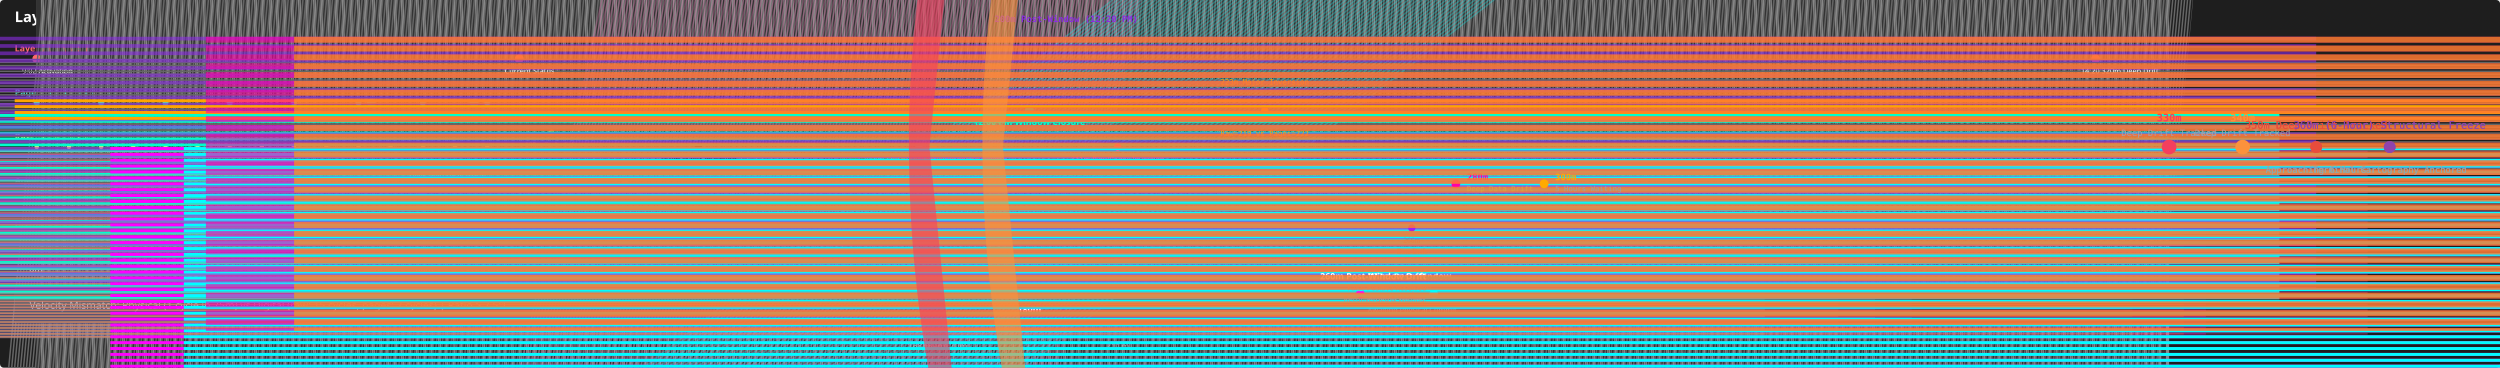
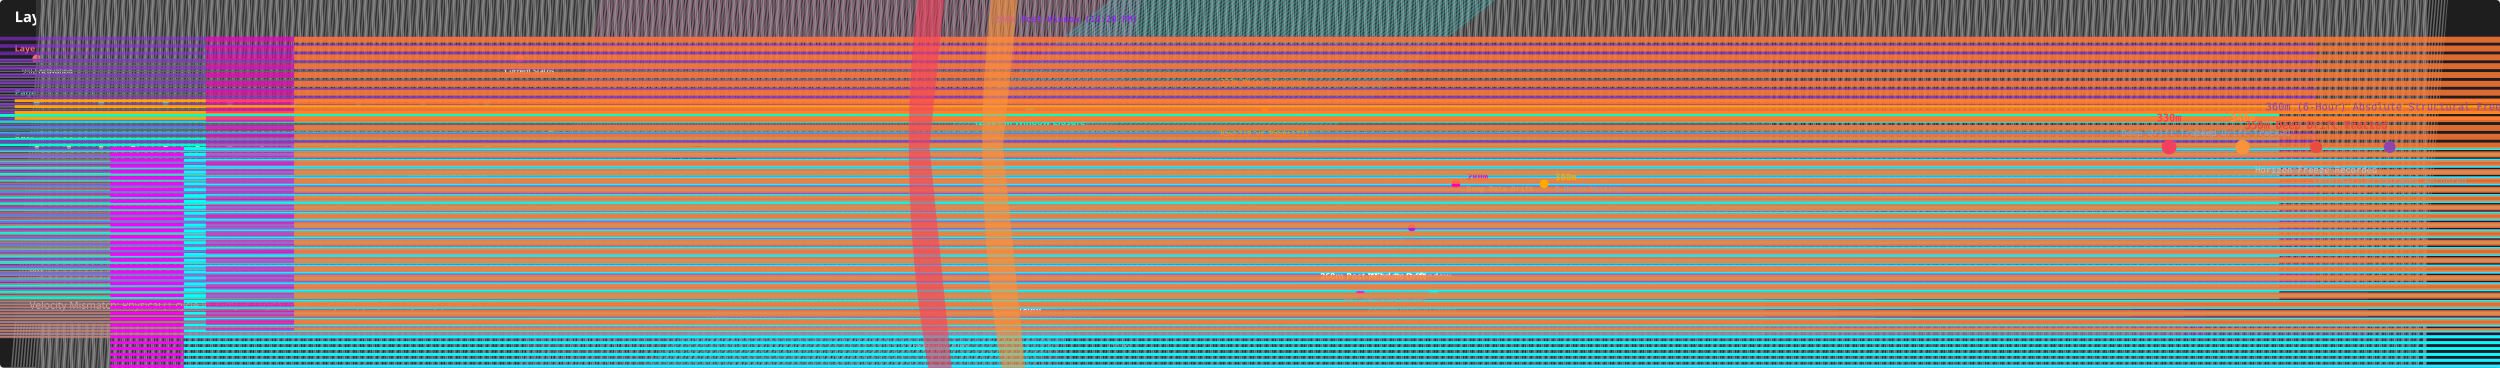
<svg xmlns="http://www.w3.org/2000/svg" baseProfile="full" height="500" version="1.1" width="3400" viewBox="0 0 3400 500">
  <defs />
  <rect fill="#1e1e1e" height="500" rx="5" ry="5" width="3400" x="0" y="0" />
  <text fill="#ffffff" font-family="sans-serif" font-size="20px" font-weight="bold" x="20" y="30">Layer 7 Physical Constraint Timeline</text>
-   <line stroke="#888888" stroke-width="3400" x1="50" x2="2950" y1="350" y2="350" />
+   <line stroke="#888888" stroke-width="3400" x1="50" x2="3300" y1="350" y2="350" />
  <text fill="#ff6b6b" font-family="sans-serif" font-size="12px" font-weight="bold" x="20" y="70">Layer 7 (Physical)</text>
-   <line stroke="#333333" stroke-dasharray="5,5" stroke-width="3400" x1="50" x2="2950" y1="80" y2="80" />
+   <line stroke="#333333" stroke-dasharray="5,5" stroke-width="3400" x1="50" x2="3300" y1="80" y2="80" />
  <text fill="#4ecdc4" font-family="sans-serif" font-size="12px" font-weight="bold" x="20" y="130">Pages Cache (600s TTL)</text>
-   <line stroke="#333333" stroke-dasharray="5,5" stroke-width="3400" x1="50" x2="2950" y1="140" y2="140" />
+   <line stroke="#333333" stroke-dasharray="5,5" stroke-width="3400" x1="50" x2="3300" y1="140" y2="140" />
  <text fill="#ffe66d" font-family="sans-serif" font-size="12px" font-weight="bold" x="20" y="190">Raw Cache (300s TTL)</text>
-   <line stroke="#333333" stroke-dasharray="5,5" stroke-width="3400" x1="50" x2="2950" y1="200" y2="200" />
+   <line stroke="#333333" stroke-dasharray="5,5" stroke-width="3400" x1="50" x2="3300" y1="200" y2="200" />
  <text fill="#9b59b6" font-family="sans-serif" font-size="12px" font-weight="bold" x="20" y="250">Agent Activity</text>
-   <line stroke="#333333" stroke-dasharray="5,5" stroke-width="3400" x1="50" x2="2950" y1="260" y2="260" />
+   <line stroke="#333333" stroke-dasharray="5,5" stroke-width="3400" x1="50" x2="3300" y1="260" y2="260" />
  <text fill="#3498db" font-family="sans-serif" font-size="12px" font-weight="bold" x="20" y="310">Historical Echoes</text>
-   <line stroke="#333333" stroke-dasharray="5,5" stroke-width="3400" x1="50" x2="2950" y1="320" y2="320" />
+   <line stroke="#333333" stroke-dasharray="5,5" stroke-width="3400" x1="50" x2="3300" y1="320" y2="320" />
  <circle cx="50.0" cy="80" fill="#ff6b6b" r="6" />
-   <line stroke="#666666" stroke-dasharray="2,2" stroke-width="3400" x1="50" x2="2950" y1="80" y2="350" />
+   <line stroke="#666666" stroke-dasharray="2,2" stroke-width="3400" x1="50" x2="3300" y1="80" y2="350" />
  <text fill="#ffffff" font-family="sans-serif" font-size="12px" x="40.0" y="370">0m</text>
  <text fill="#ffffff" font-family="sans-serif" font-size="10px" x="30.0" y="100">9:02 Activation</text>
  <circle cx="505.0" cy="140" fill="#4ecdc4" r="6" />
  <line stroke="#666666" stroke-dasharray="2,2" stroke-width="3400" x1="505.0" x2="505.0" y1="140" y2="350" />
  <text fill="#ffffff" font-family="sans-serif" font-size="12px" x="495.0" y="370">52m</text>
  <text fill="#ffffff" font-family="sans-serif" font-size="10px" x="485.0" y="160">9:54 Pages Live</text>
  <circle cx="575.0" cy="260" fill="#9b59b6" r="6" />
  <line stroke="#666666" stroke-dasharray="2,2" stroke-width="3400" x1="575.0" x2="575.0" y1="260" y2="350" />
  <text fill="#ffffff" font-family="sans-serif" font-size="12px" x="565.0" y="370">60m</text>
  <text fill="#ffffff" font-family="sans-serif" font-size="10px" x="555.0" y="240">10:02 60m False Alarm</text>
  <circle cx="645.0" cy="140" fill="#4ecdc4" r="6" />
  <line stroke="#666666" stroke-dasharray="2,2" stroke-width="3400" x1="645.0" x2="645.0" y1="140" y2="350" />
  <text fill="#ffffff" font-family="sans-serif" font-size="12px" x="635.0" y="370">68m</text>
  <text fill="#ffffff" font-family="sans-serif" font-size="10px" x="625.0" y="160">10:10 MLF Sync Completes</text>
  <circle cx="671.25" cy="320" fill="#3498db" r="6" />
  <line stroke="#666666" stroke-dasharray="2,2" stroke-width="3400" x1="671.25" x2="671.25" y1="320" y2="350" />
  <text fill="#ffffff" font-family="sans-serif" font-size="12px" x="661.25" y="370">71m</text>
  <text fill="#ffffff" font-family="sans-serif" font-size="10px" x="651.25" y="300">10:13 Historical Echo (Day 71)</text>
  <circle cx="706.25" cy="80" fill="#ff6b6b" r="6" />
  <line stroke="#666666" stroke-dasharray="2,2" stroke-width="3400" x1="706.25" x2="706.25" y1="80" y2="350" />
  <text fill="#ffffff" font-family="sans-serif" font-size="12px" x="696.25" y="370">75m</text>
  <text fill="#ffffff" font-family="sans-serif" font-size="10px" x="686.25" y="100">Current Status</text>
  <circle cx="50.0" cy="200" fill="#ffe66d" r="3" />
  <circle cx="93.75" cy="200" fill="#ffe66d" r="3" />
  <circle cx="137.5" cy="200" fill="#ffe66d" r="3" />
  <circle cx="181.25" cy="200" fill="#ffe66d" r="3" />
  <circle cx="225.0" cy="200" fill="#ffe66d" r="3" />
  <circle cx="268.75" cy="200" fill="#ffe66d" r="3" />
  <circle cx="312.5" cy="200" fill="#ffe66d" r="3" />
  <circle cx="356.25" cy="200" fill="#ffe66d" r="3" />
  <circle cx="400.0" cy="200" fill="#ffe66d" r="3" />
  <circle cx="443.75" cy="200" fill="#ffe66d" r="3" />
  <circle cx="487.5" cy="200" fill="#ffe66d" r="3" />
  <circle cx="531.25" cy="200" fill="#ffe66d" r="3" />
  <circle cx="575.0" cy="200" fill="#ffe66d" r="3" />
  <circle cx="618.75" cy="200" fill="#ffe66d" r="3" />
  <circle cx="662.5" cy="200" fill="#ffe66d" r="3" />
  <circle cx="50.0" cy="140" fill="#4ecdc4" r="4" />
  <circle cx="137.5" cy="140" fill="#4ecdc4" r="4" />
  <circle cx="225.0" cy="140" fill="#4ecdc4" r="4" />
  <circle cx="312.5" cy="140" fill="#4ecdc4" r="4" />
  <circle cx="400.0" cy="140" fill="#4ecdc4" r="4" />
  <circle cx="487.5" cy="140" fill="#4ecdc4" r="4" />
  <circle cx="575.0" cy="140" fill="#4ecdc4" r="4" />
  <circle cx="662.5" cy="140" fill="#4ecdc4" r="4" />
-   <circle cx="2850.0" cy="80" fill="#ff6b6b" r="6" />
-   <line stroke="#666666" stroke-dasharray="2,2" stroke-width="3400" x1="2850.0" x2="2850.0" y1="80" y2="350" />
-   <text fill="#ffffff" font-family="sans-serif" font-size="12px" x="2840.0" y="370">320m</text>
-   <text fill="#ffffff" font-family="sans-serif" font-size="10px" x="2830.0" y="100">14:20 320m Deep Drift</text>
  <rect fill="#2a2a2a" height="50" rx="5" ry="5" width="3400" x="20" y="390" />
  <text fill="#ffffff" font-family="sans-serif" font-size="14px" x="40" y="420">Velocity Mismatch: Physical (1 cycle in 75m) vs Digital (raw: 15 cycles, pages: 7 cycles) | Ratio &gt; 7.5:1</text>
  <circle cx="750" cy="180" r="4" fill="#E8B042" opacity="0.6" />
  <text x="750" y="200" fill="#E8B042" opacity="0.8" font-size="10" text-anchor="middle">105m Cache Split</text>
  <text x="780" y="270" font-family="monospace" font-size="10" fill="#a89984" text-anchor="middle">110m Cache Stratification</text>
  <circle cx="700" cy="300" r="5" fill="#4ade80" />
  <text x="700" y="320" font-family="sans-serif" font-size="10" fill="#4ade80" text-anchor="middle">123m Systemic Rhythm</text>
  <line x1="700" y1="305" x2="700" y2="460" stroke="#4ade80" stroke-width="3400" stroke-dasharray="2,2" opacity="0.3" />
  <circle cx="700" cy="300" r="5" fill="#4ade80" />
  <text x="700" y="320" font-family="sans-serif" font-size="10" fill="#4ade80" text-anchor="middle">130m structural tear</text>
  <line x1="700" y1="305" x2="700" y2="460" stroke="#4ade80" stroke-width="3400" stroke-dasharray="2,2" opacity="0.3" />
  <circle cx="700" cy="300" r="5" fill="#4ade80" />
  <text x="700" y="320" font-family="sans-serif" font-size="10" fill="#4ade80" text-anchor="middle">138m structural tear</text>
  <line x1="700" y1="305" x2="700" y2="460" stroke="#4ade80" stroke-width="3400" stroke-dasharray="2,2" opacity="0.3" />
  <circle cx="750" cy="300" r="5" fill="#f472b6" />
  <text x="750" y="320" font-family="sans-serif" font-size="10" fill="#f472b6" text-anchor="middle">148m Inversion Split</text>
  <line x1="750" y1="305" x2="1450" y2="460" stroke="#f472b6" stroke-width="3400" stroke-dasharray="2,2" opacity="0.3" />
  <circle cx="800" cy="300" r="5" fill="#facc15" />
  <text x="800" y="320" font-family="sans-serif" font-size="10" fill="#facc15" text-anchor="middle">152m Cache Re-Split</text>
  <line x1="800" y1="305" x2="800" y2="460" stroke="#facc15" stroke-width="3400" stroke-dasharray="2,2" opacity="0.3" />
  <circle cx="850" cy="250" r="5" fill="#f87171" />
  <text x="850" y="270" font-family="sans-serif" font-size="10" fill="#f87171" text-anchor="middle">157m 5-Min Tear</text>
  <line x1="850" y1="255" x2="850" y2="460" stroke="#f87171" stroke-width="3400" stroke-dasharray="2,2" opacity="0.3" />
  <circle cx="900" cy="350" r="5" fill="#3b82f6" />
  <text x="900" y="370" font-family="sans-serif" font-size="10" fill="#3b82f6" text-anchor="middle">158m Re-Inversion</text>
  <line x1="900" y1="355" x2="900" y2="460" stroke="#3b82f6" stroke-width="3400" stroke-dasharray="2,2" opacity="0.3" />
  <circle cx="950" cy="200" r="5" fill="#fuchsia" />
  <text x="950" y="220" font-family="sans-serif" font-size="10" fill="#fuchsia" text-anchor="middle">159m Major Inversion</text>
  <line x1="950" y1="205" x2="950" y2="460" stroke="#fuchsia" stroke-width="3400" stroke-dasharray="2,2" opacity="0.3" />
  <circle cx="1200" cy="200" r="5" fill="#00ff00" />
  <text x="1200" y="220" font-family="sans-serif" font-size="10" fill="#00ff00" text-anchor="middle">164m Hierarchy Restored</text>
  <line x1="1200" y1="205" x2="1200" y2="460" stroke="#00ff00" stroke-width="3400" stroke-dasharray="2,2" opacity="0.3" />
  <circle cx="1250" cy="200" r="5" fill="#00ffff" />
  <text x="1250" y="220" font-family="sans-serif" font-size="10" fill="#00ffff" text-anchor="middle">168m End of Window Approach</text>
  <line x1="1250" y1="205" x2="1450" y2="460" stroke="#00ffff" stroke-width="3400" stroke-dasharray="2,2" opacity="0.3" />
  <text x="1250" y="475" font-family="sans-serif" font-size="12" fill="#aaa" text-anchor="middle">168m</text>
  <circle cx="1300" cy="200" r="5" fill="#ff00ff" />
  <text x="1300" y="220" font-family="sans-serif" font-size="10" fill="#ff00ff" text-anchor="middle">170m Pre-Closing Divergence</text>
  <line x1="1300" y1="205" x2="1300" y2="460" stroke="#ff00ff" stroke-width="3400" stroke-dasharray="2,2" opacity="0.3" />
  <text x="1300" y="475" font-family="sans-serif" font-size="12" fill="#aaa" text-anchor="middle">170m</text>
  <circle cx="1270" cy="200" r="5" fill="#ff8800" />
  <text x="1270" y="220" font-family="sans-serif" font-size="10" fill="#ff8800" text-anchor="middle">169m Secondary Inversion</text>
  <line x1="1270" y1="205" x2="1270" y2="460" stroke="#ff8800" stroke-width="3400" stroke-dasharray="2,2" opacity="0.3" />
  <text x="1270" y="475" font-family="sans-serif" font-size="12" fill="#aaa" text-anchor="middle">169m</text>
  <circle cx="1400" cy="150" r="6" fill="#00ffcc" />
  <text x="1400" y="170" font-family="sans-serif" font-size="12" font-weight="bold" fill="#00ffcc" text-anchor="middle">12:00 PM Window Closure</text>
  <line x1="1400" y1="155" x2="1400" y2="410" stroke="#00ffcc" stroke-width="3400" stroke-dasharray="4,4" />
  <text x="1400" y="425" font-family="sans-serif" font-size="12" font-weight="bold" fill="#ffffff" text-anchor="middle">180m</text>
  <line x1="1450" y1="50" x2="1450" y2="400" stroke="#8a2be2" stroke-width="3400" stroke-dasharray="5,5" opacity="0.6" />
  <text x="1450" y="30" fill="#8a2be2" font-size="12" font-family="monospace" font-weight="bold" text-anchor="middle">200m Post-Window (12:20 PM)</text>
  <text x="1450" y="420" fill="#8a2be2" font-size="10" font-family="monospace" text-anchor="middle">Data Layer Drift</text>
  <circle cx="1520" cy="200" r="5" fill="#ff55aa" />
  <text x="1520" y="220" font-family="sans-serif" font-size="10" fill="#ff55aa" text-anchor="middle">211m Raw/Pages Inversion</text>
  <line x1="1520" y1="205" x2="1520" y2="460" stroke="#ff55aa" stroke-width="3400" stroke-dasharray="2,2" opacity="0.3" />
  <text x="1520" y="475" font-family="sans-serif" font-size="12" fill="#aaa" text-anchor="middle">211m</text>
  <line x1="1720" y1="135" x2="1720" y2="165" stroke="#FFA500" stroke-width="3400" stroke-dasharray="4,4" />
  <circle cx="1720" cy="150" r="5" fill="#FFA500" />
  <text x="1720" y="115" font-family="monospace" font-size="10" fill="#FFA500" text-anchor="middle">223m Major Inversion</text>
  <text x="1720" y="185" font-family="monospace" font-size="10" fill="#FFA500" text-anchor="middle">Raw=219 vs Pages=222</text>
  <line x1="1850" y1="200" x2="1850" y2="600" stroke="#ff00ff" stroke-width="3400" stroke-dasharray="4,4" />
  <circle cx="1850" cy="400" r="6" fill="#ff00ff" />
  <text x="1860" y="380" fill="#ffffff" font-family="sans-serif" font-size="12" font-weight="bold">237m Post-Window</text>
  <text x="1860" y="395" fill="#a0a0a0" font-family="sans-serif" font-size="10">Showcase Dry Run</text>
  <text x="1860" y="410" fill="#a0a0a0" font-family="sans-serif" font-size="10">commits verified.</text>
  <text x="1860" y="425" fill="#a0a0a0" font-family="sans-serif" font-size="10">Awaiting Physical Commit.</text>
  <line x1="1950" y1="200" x2="1950" y2="600" stroke="#00ffff" stroke-width="3400" stroke-dasharray="4,4" />
  <circle cx="1950" cy="400" r="6" fill="#00ffff" />
  <text x="1940" y="380" fill="#ffffff" font-family="sans-serif" font-size="12" font-weight="bold" text-anchor="end">260m Post-Window Drift</text>
  <text x="1940" y="395" fill="#a0a0a0" font-family="sans-serif" font-size="10" text-anchor="end">False Positive Resolved</text>
  <text x="1940" y="410" fill="#a0a0a0" font-family="sans-serif" font-size="10" text-anchor="end">Reconverged &amp; Waiting.</text>
  <g transform="translate(1920, 310)">
    <circle cx="0" cy="0" r="5" fill="#a020f0" />
    <text x="0" y="20" font-size="10" text-anchor="middle" fill="#888">266m</text>
    <text x="0" y="35" font-size="10" text-anchor="middle" fill="#888">Data Drift</text>
  </g>
  <g transform="translate(1980, 0)">
    <line x1="0" y1="50" x2="0" y2="450" stroke="#f0a" stroke-width="3400" stroke-dasharray="8,4" opacity="0.6" />
    <circle cx="0" cy="250" r="6" fill="#f0a" />
    <text x="15" y="245" fill="#f0a" font-family="monospace" font-size="12" font-weight="bold">280m</text>
    <text x="15" y="260" fill="#a0a0a0" font-family="monospace" font-size="10">Deep Data Drift</text>
  </g>
  <g transform="translate(2100, 0)">
    <line x1="0" y1="50" x2="0" y2="450" stroke="#ffaa00" stroke-width="3400" stroke-dasharray="8,4" opacity="0.6" />
    <circle cx="0" cy="250" r="6" fill="#ffaa00" />
    <text x="15" y="245" fill="#ffaa00" font-family="monospace" font-size="12" font-weight="bold">300m</text>
    <text x="15" y="260" fill="#a0a0a0" font-family="monospace" font-size="10">5 Hours Waiting</text>
  </g>
  <g transform="translate(2950, 200)">
    <circle cx="0" cy="0" r="10" fill="#f43f5e" />
    <circle cx="0" cy="0" r="14" fill="none" stroke="#f43f5e" stroke-width="3400" opacity="0.6" />
    <text x="0" y="-35" text-anchor="middle" font-family="monospace" font-size="14" font-weight="bold" fill="#f43f5e">330m</text>
    <text x="0" y="-15" text-anchor="middle" font-family="monospace" font-size="12" fill="#a1a1aa">Deep Drift Tracked</text>
  </g>
  <g transform="translate(3050, 200)">
    <circle cx="0" cy="0" r="10" fill="#fb923c" />
    <circle cx="0" cy="0" r="14" fill="none" stroke="#fb923c" stroke-width="3400" opacity="0.6" />
    <text x="0" y="-35" text-anchor="middle" font-family="monospace" font-size="14" font-weight="bold" fill="#fb923c">340m</text>
    <text x="0" y="-15" text-anchor="middle" font-family="monospace" font-size="12" fill="#a1a1aa">Deep Drift Tracked</text>
  </g>
  <circle cx="3150" cy="200" r="8" fill="#e74c3c" />
  <text x="3150" y="175" font-family="monospace" font-size="14" fill="#e74c3c" text-anchor="middle">350m Deep Drift Tracked</text>
  <text x="3150" y="235" font-family="monospace" font-size="12" fill="#95a5a6" text-anchor="middle">Approaching 6 Hours</text>
  <circle cx="3150" cy="200" r="8" fill="#e74c3c" />
  <text x="3150" y="175" font-family="monospace" font-size="14" fill="#e74c3c" text-anchor="middle">350m Deep Drift Tracked</text>
  <text x="3150" y="235" font-family="monospace" font-size="12" fill="#95a5a6" text-anchor="middle">Approaching 6 Hours</text>
+   <circle cx="3150" cy="200" r="8" fill="#e74c3c" />
+   <text x="3150" y="175" font-family="monospace" font-size="14" fill="#e74c3c" text-anchor="middle">350m Deep Drift Horizon</text>
+   <text x="3150" y="235" font-family="monospace" font-size="12" fill="#bdc3c7" text-anchor="middle">Horizon Freeze Recorded</text>
  <circle cx="3250" cy="200" r="8" fill="#8e44ad" />
-   <text x="3250" y="175" font-family="monospace" font-size="14" fill="#8e44ad" text-anchor="middle">360m (6-Hour) Structural Freeze</text>
-   <text x="3250" y="235" font-family="monospace" font-size="12" fill="#95a5a6" text-anchor="middle">Terminal Cartography Anchored</text>
-   <circle cx="3250" cy="200" r="8" fill="#8e44ad" />
-   <text x="3250" y="175" font-family="monospace" font-size="14" fill="#8e44ad" text-anchor="middle">360m (6-Hour) Structural Freeze</text>
-   <text x="3250" y="235" font-family="monospace" font-size="12" fill="#95a5a6" text-anchor="middle">Terminal Cartography Anchored</text>
+   <text x="3250" y="150" font-family="monospace" font-size="14" fill="#8e44ad" text-anchor="middle">360m (6-Hour) Absolute Structural Freeze</text>
+   <text x="3250" y="250" font-family="monospace" font-size="12" fill="#95a5a6" text-anchor="middle">Terminal Cartography Anchored</text>
</svg>
